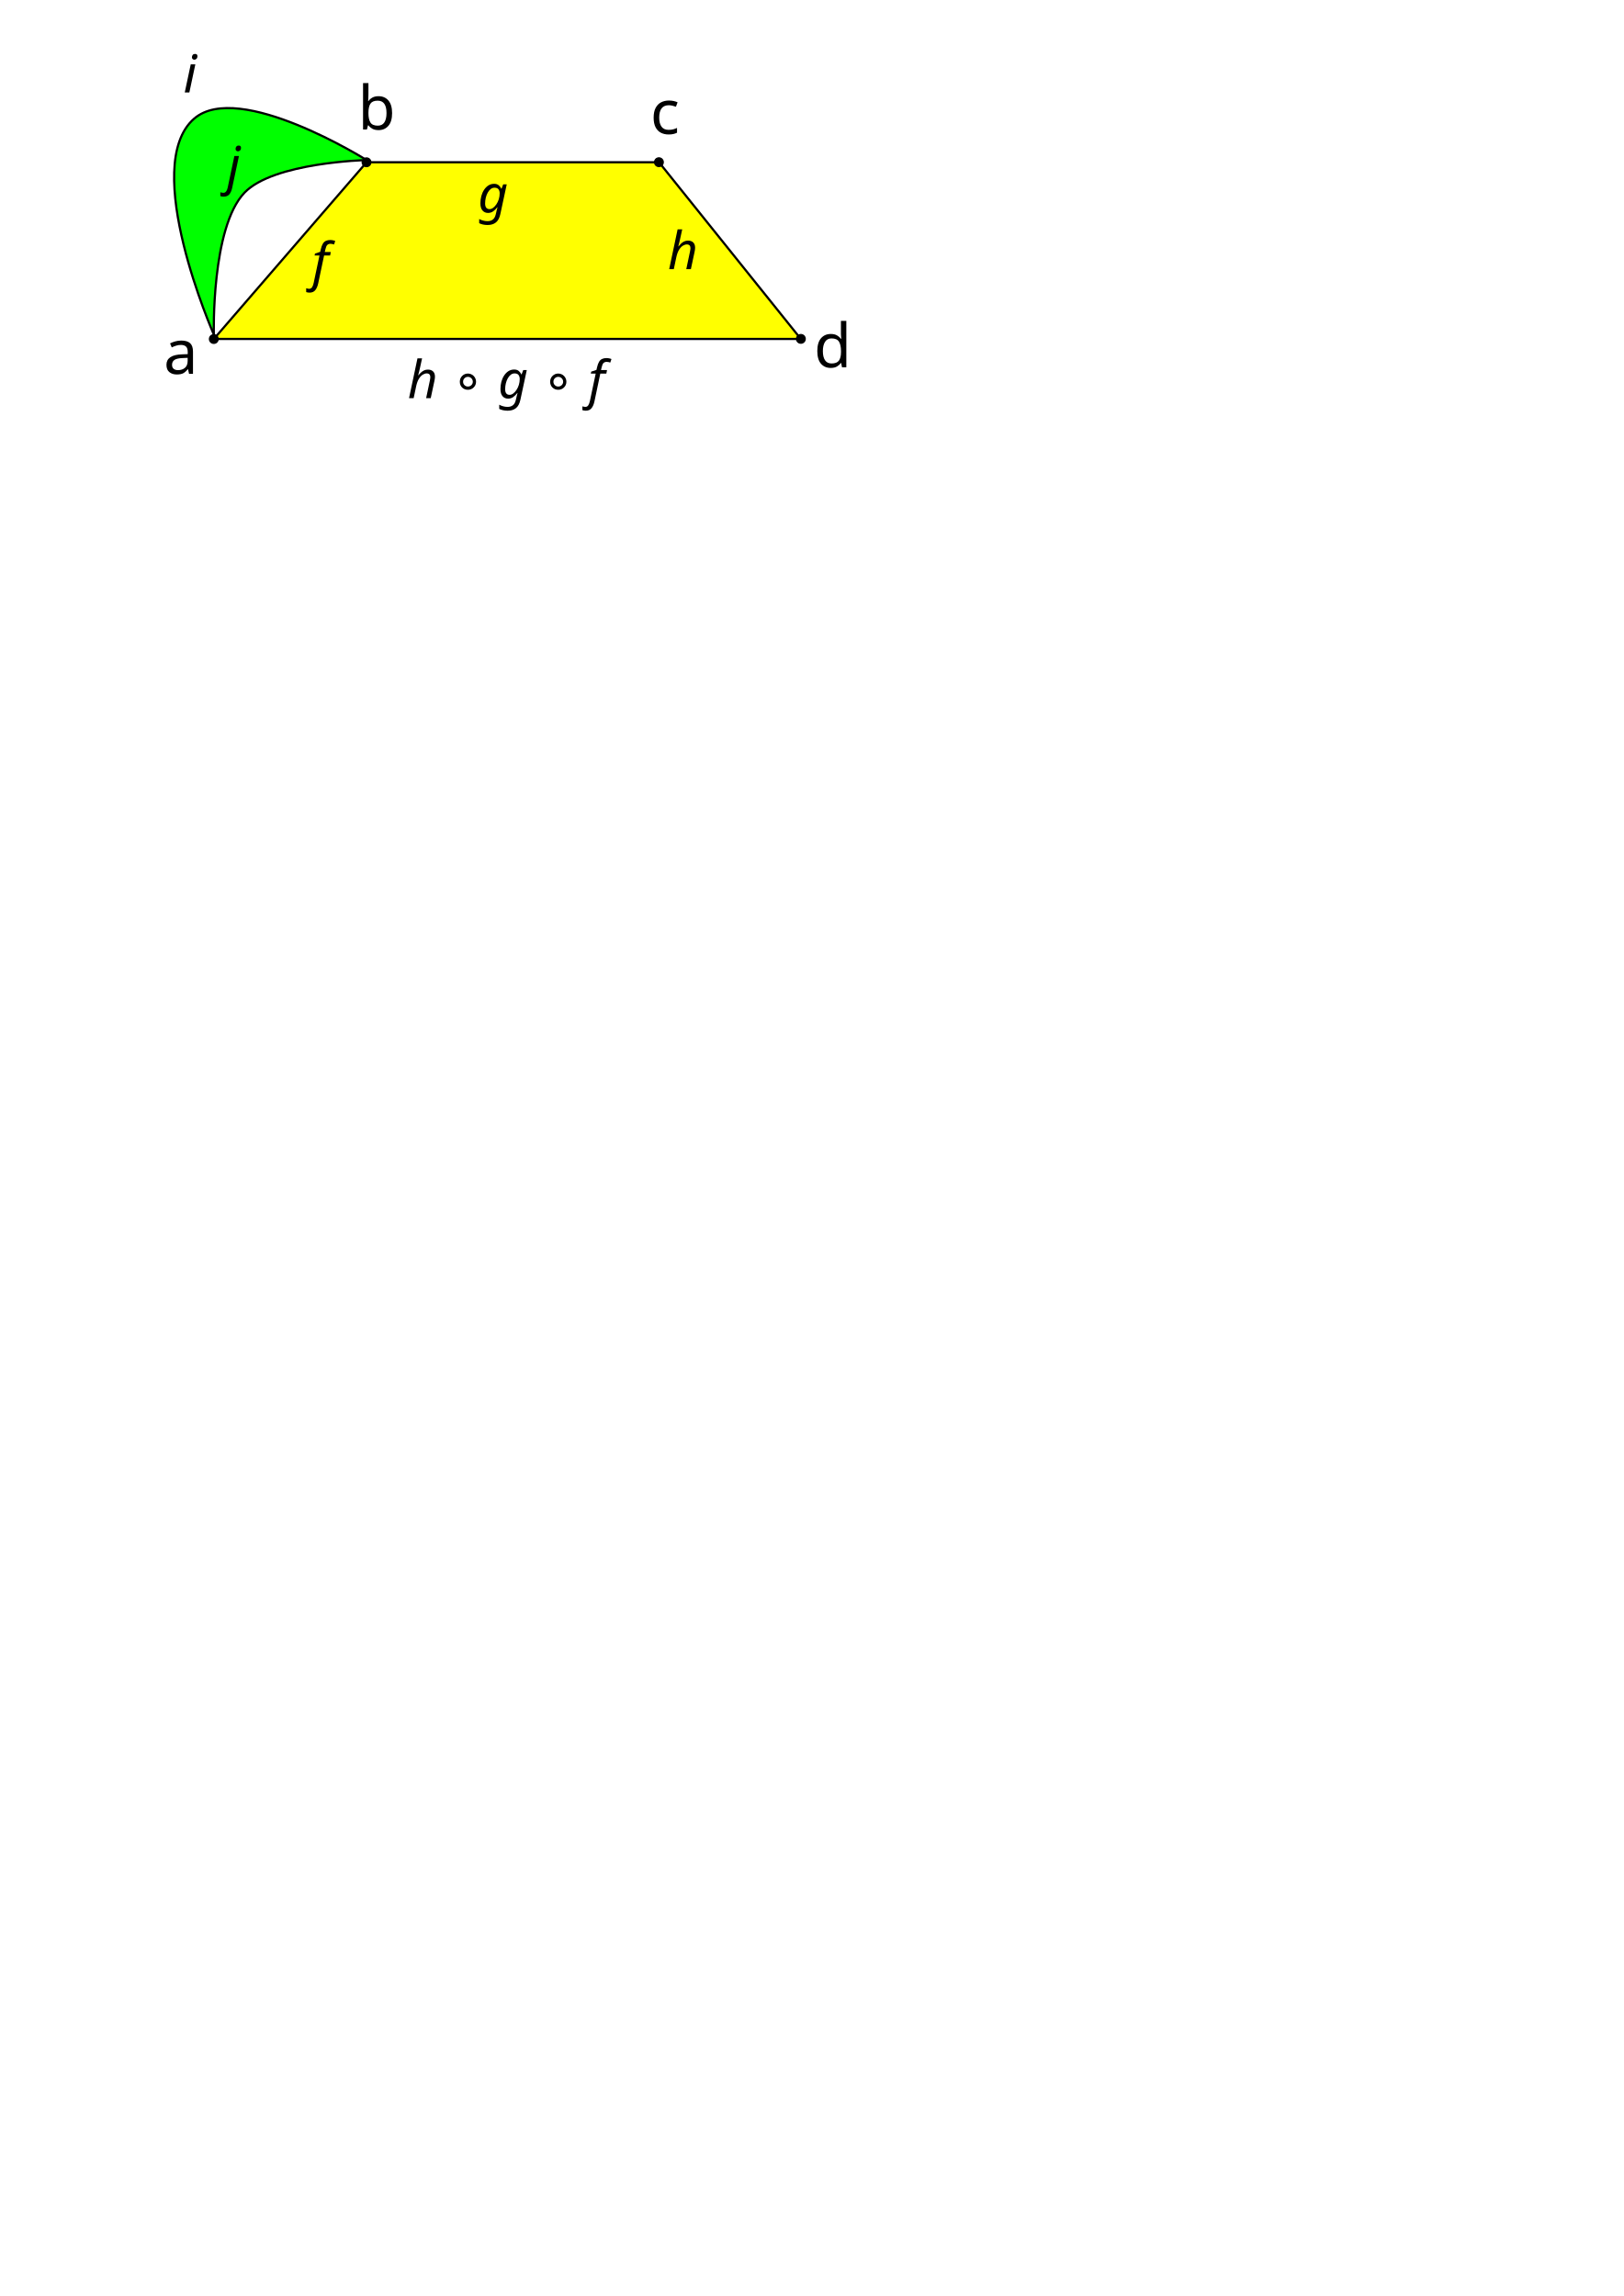
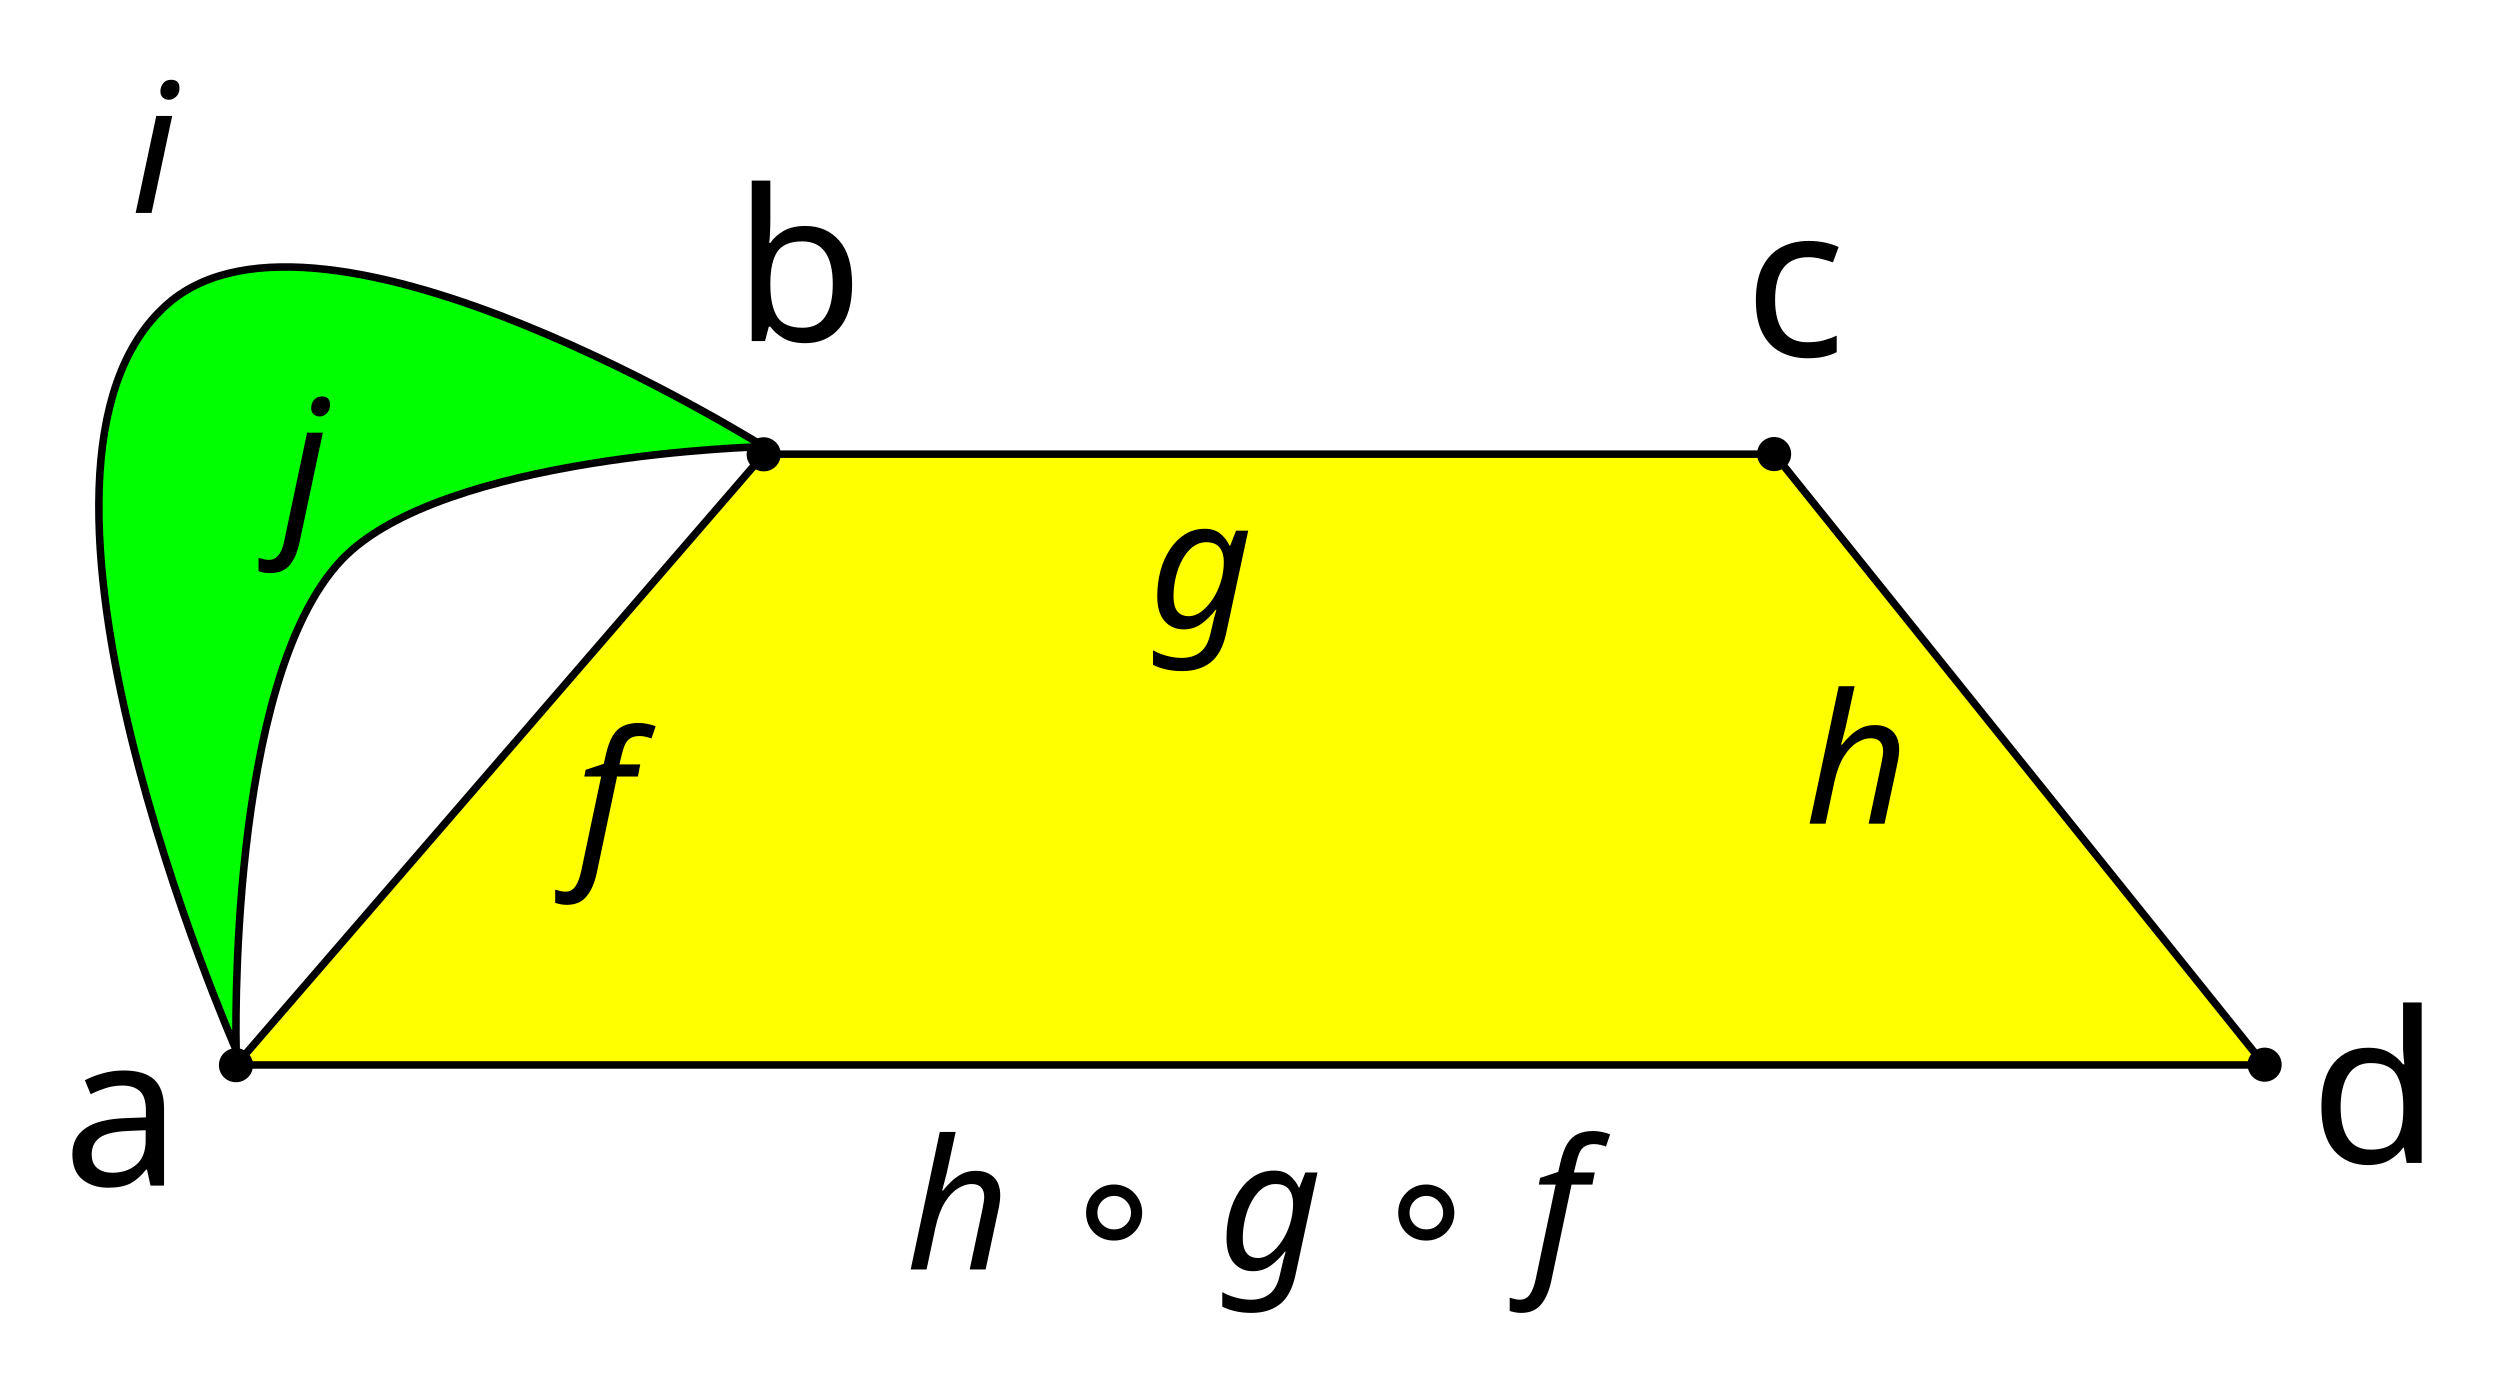
- <svg xmlns="http://www.w3.org/2000/svg" width="744.094" height="1052.362" id="svg3936" version="1.1">
+ <svg xmlns="http://www.w3.org/2000/svg" width="331.549" height="183.344" id="svg3936" version="1.1">
  <defs id="defs3938">
-     <marker orient="auto" refY="0.0" refX="0.0" id="DotM" style="overflow:visible">
-       <path id="path4522" d="M -2.5,-1.0 C -2.5,1.76 -4.74,4.0 -7.5,4.0 C -10.26,4.0 -12.5,1.76 -12.5,-1.0 C -12.5,-3.76 -10.26,-6.0 -7.5,-6.0 C -4.74,-6.0 -2.5,-3.76 -2.5,-1.0 z " style="fill-rule:evenodd;stroke:#000000;stroke-width:1.0pt" transform="scale(0.4) translate(7.4, 1)" />
+     <marker orient="auto" refY="0" refX="0" id="DotM" style="overflow:visible">
+       <path id="path4522" d="m -2.5,-1 c 0,2.76 -2.24,5 -5,5 -2.76,0 -5,-2.24 -5,-5 0,-2.76 2.24,-5 5,-5 2.76,0 5,2.24 5,5 z" style="fill-rule:evenodd;stroke:#000000;stroke-width:1pt" transform="matrix(0.4,0,0,0.4,2.96,0.4)" />
    </marker>
  </defs>
-   <g id="layer1">
-     <path style="fill:#ffff00;stroke:#000000;stroke-width:1px;stroke-linecap:butt;stroke-linejoin:miter;stroke-opacity:1;marker-mid:url(#DotM);marker-start:url(#DotM)" d="m 98,155.362 70,-81 134,0 65,81 z" id="path4452" />
+   <g id="layer1" transform="translate(-66.68164,-14.12781)">
+     <path style="fill:#ffff00;stroke:#000000;stroke-width:1px;stroke-linecap:butt;stroke-linejoin:miter;stroke-opacity:1;marker-start:url(#DotM);marker-mid:url(#DotM)" d="m 98,155.362 70,-81 134,0 65,81 z" id="path4452" />
    <path style="fill:#00ff00;stroke:#000000;stroke-width:1px;stroke-linecap:butt;stroke-linejoin:miter;stroke-opacity:1;marker-mid:none" d="m 98,153.362 c 0,0 -1.279,-48.944 14,-65 13.322,-13.999 56,-15 56,-15 0,0 -58.508,-36.71 -79,-19 -25.07,21.667 9,99 9,99 z" id="path4898" />
    <text xml:space="preserve" style="font-size:28px;font-style:normal;font-variant:normal;font-weight:normal;font-stretch:normal;text-align:start;line-height:125%;letter-spacing:0px;word-spacing:0px;writing-mode:lr-tb;text-anchor:start;fill:#000000;fill-opacity:1;stroke:none;font-family:Sans;-inkscape-font-specification:Sans" x="75" y="171.362" id="text5628">
      <tspan id="tspan5630" x="75" y="171.362">a</tspan>
    </text>
    <text xml:space="preserve" style="font-size:28px;font-style:normal;font-variant:normal;font-weight:normal;font-stretch:normal;text-align:start;line-height:125%;letter-spacing:0px;word-spacing:0px;writing-mode:lr-tb;text-anchor:start;fill:#000000;fill-opacity:1;stroke:none;font-family:Sans;-inkscape-font-specification:Sans" x="164" y="59.362" id="text5632">
      <tspan id="tspan5634" x="164" y="59.362">b</tspan>
    </text>
    <text xml:space="preserve" style="font-size:28px;font-style:normal;font-variant:normal;font-weight:normal;font-stretch:normal;text-align:start;line-height:125%;letter-spacing:0px;word-spacing:0px;writing-mode:lr-tb;text-anchor:start;fill:#000000;fill-opacity:1;stroke:none;font-family:Sans;-inkscape-font-specification:Sans" x="298" y="61.362" id="text5636">
      <tspan id="tspan5638" x="298" y="61.362">c</tspan>
    </text>
    <text xml:space="preserve" style="font-size:28px;font-style:normal;font-variant:normal;font-weight:normal;font-stretch:normal;text-align:start;line-height:125%;letter-spacing:0px;word-spacing:0px;writing-mode:lr-tb;text-anchor:start;fill:#000000;fill-opacity:1;stroke:none;font-family:Sans;-inkscape-font-specification:Sans" x="373" y="168.362" id="text5640">
      <tspan id="tspan5642" x="373" y="168.362">d</tspan>
    </text>
-     <text xml:space="preserve" style="font-size:24px;font-style:italic;font-variant:normal;font-weight:normal;font-stretch:normal;text-align:start;line-height:125%;letter-spacing:0px;word-spacing:0px;writing-mode:lr;text-anchor:start;fill:#000000;fill-opacity:1;stroke:none;font-family:Sans;-inkscape-font-specification:Sans Italic" x="143" y="128.362" id="text5644">
+     <text xml:space="preserve" style="font-size:24px;font-style:italic;font-variant:normal;font-weight:normal;font-stretch:normal;text-align:start;line-height:125%;letter-spacing:0px;word-spacing:0px;writing-mode:lr-tb;text-anchor:start;fill:#000000;fill-opacity:1;stroke:none;font-family:Sans;-inkscape-font-specification:Sans Italic" x="143" y="128.362" id="text5644">
      <tspan id="tspan5646" x="143" y="128.362">f</tspan>
    </text>
-     <text xml:space="preserve" style="font-size:24px;font-style:italic;font-variant:normal;font-weight:normal;font-stretch:normal;text-align:start;line-height:125%;letter-spacing:0px;word-spacing:0px;writing-mode:lr;text-anchor:start;fill:#000000;fill-opacity:1;stroke:none;font-family:Sans;-inkscape-font-specification:Sans Italic" x="219" y="97.362" id="text5648">
+     <text xml:space="preserve" style="font-size:24px;font-style:italic;font-variant:normal;font-weight:normal;font-stretch:normal;text-align:start;line-height:125%;letter-spacing:0px;word-spacing:0px;writing-mode:lr-tb;text-anchor:start;fill:#000000;fill-opacity:1;stroke:none;font-family:Sans;-inkscape-font-specification:Sans Italic" x="219" y="97.362" id="text5648">
      <tspan id="tspan5650" x="219" y="97.362">g</tspan>
    </text>
-     <text xml:space="preserve" style="font-size:24px;font-style:italic;font-variant:normal;font-weight:normal;font-stretch:normal;text-align:start;line-height:125%;letter-spacing:0px;word-spacing:0px;writing-mode:lr;text-anchor:start;fill:#000000;fill-opacity:1;stroke:none;font-family:Sans;-inkscape-font-specification:Sans Italic" x="306" y="123.362" id="text5652">
+     <text xml:space="preserve" style="font-size:24px;font-style:italic;font-variant:normal;font-weight:normal;font-stretch:normal;text-align:start;line-height:125%;letter-spacing:0px;word-spacing:0px;writing-mode:lr-tb;text-anchor:start;fill:#000000;fill-opacity:1;stroke:none;font-family:Sans;-inkscape-font-specification:Sans Italic" x="306" y="123.362" id="text5652">
      <tspan id="tspan5654" x="306" y="123.362">h</tspan>
    </text>
-     <text xml:space="preserve" style="font-size:24px;font-style:italic;font-variant:normal;font-weight:normal;font-stretch:normal;text-align:start;line-height:125%;letter-spacing:0px;word-spacing:0px;writing-mode:lr;text-anchor:start;fill:#000000;fill-opacity:1;stroke:none;font-family:Sans;-inkscape-font-specification:Sans Italic" x="84" y="42.362" id="text5656">
+     <text xml:space="preserve" style="font-size:24px;font-style:italic;font-variant:normal;font-weight:normal;font-stretch:normal;text-align:start;line-height:125%;letter-spacing:0px;word-spacing:0px;writing-mode:lr-tb;text-anchor:start;fill:#000000;fill-opacity:1;stroke:none;font-family:Sans;-inkscape-font-specification:Sans Italic" x="84" y="42.362" id="text5656">
      <tspan id="tspan5658" x="84" y="42.362">i</tspan>
    </text>
-     <text xml:space="preserve" style="font-size:24px;font-style:italic;font-variant:normal;font-weight:normal;font-stretch:normal;text-align:start;line-height:125%;letter-spacing:0px;word-spacing:0px;writing-mode:lr;text-anchor:start;fill:#000000;fill-opacity:1;stroke:none;font-family:Sans;-inkscape-font-specification:Sans Italic" x="104" y="84.362" id="text5660">
+     <text xml:space="preserve" style="font-size:24px;font-style:italic;font-variant:normal;font-weight:normal;font-stretch:normal;text-align:start;line-height:125%;letter-spacing:0px;word-spacing:0px;writing-mode:lr-tb;text-anchor:start;fill:#000000;fill-opacity:1;stroke:none;font-family:Sans;-inkscape-font-specification:Sans Italic" x="104" y="84.362" id="text5660">
      <tspan id="tspan5662" x="104" y="84.362">j</tspan>
    </text>
    <text xml:space="preserve" style="font-size:24px;font-style:italic;font-variant:normal;font-weight:normal;font-stretch:normal;text-align:start;line-height:125%;letter-spacing:0px;word-spacing:0px;writing-mode:lr-tb;text-anchor:start;fill:#000000;fill-opacity:1;stroke:none;font-family:Sans;-inkscape-font-specification:Sans Italic" x="186.787" y="182.479" id="text5652-0">
      <tspan id="tspan5654-6" x="186.787" y="182.479">h <tspan style="font-style:normal;font-weight:normal;-inkscape-font-specification:Sans" id="tspan5725">∘</tspan> g <tspan style="font-style:normal;-inkscape-font-specification:Sans" id="tspan5727">∘</tspan> f</tspan>
    </text>
  </g>
</svg>
